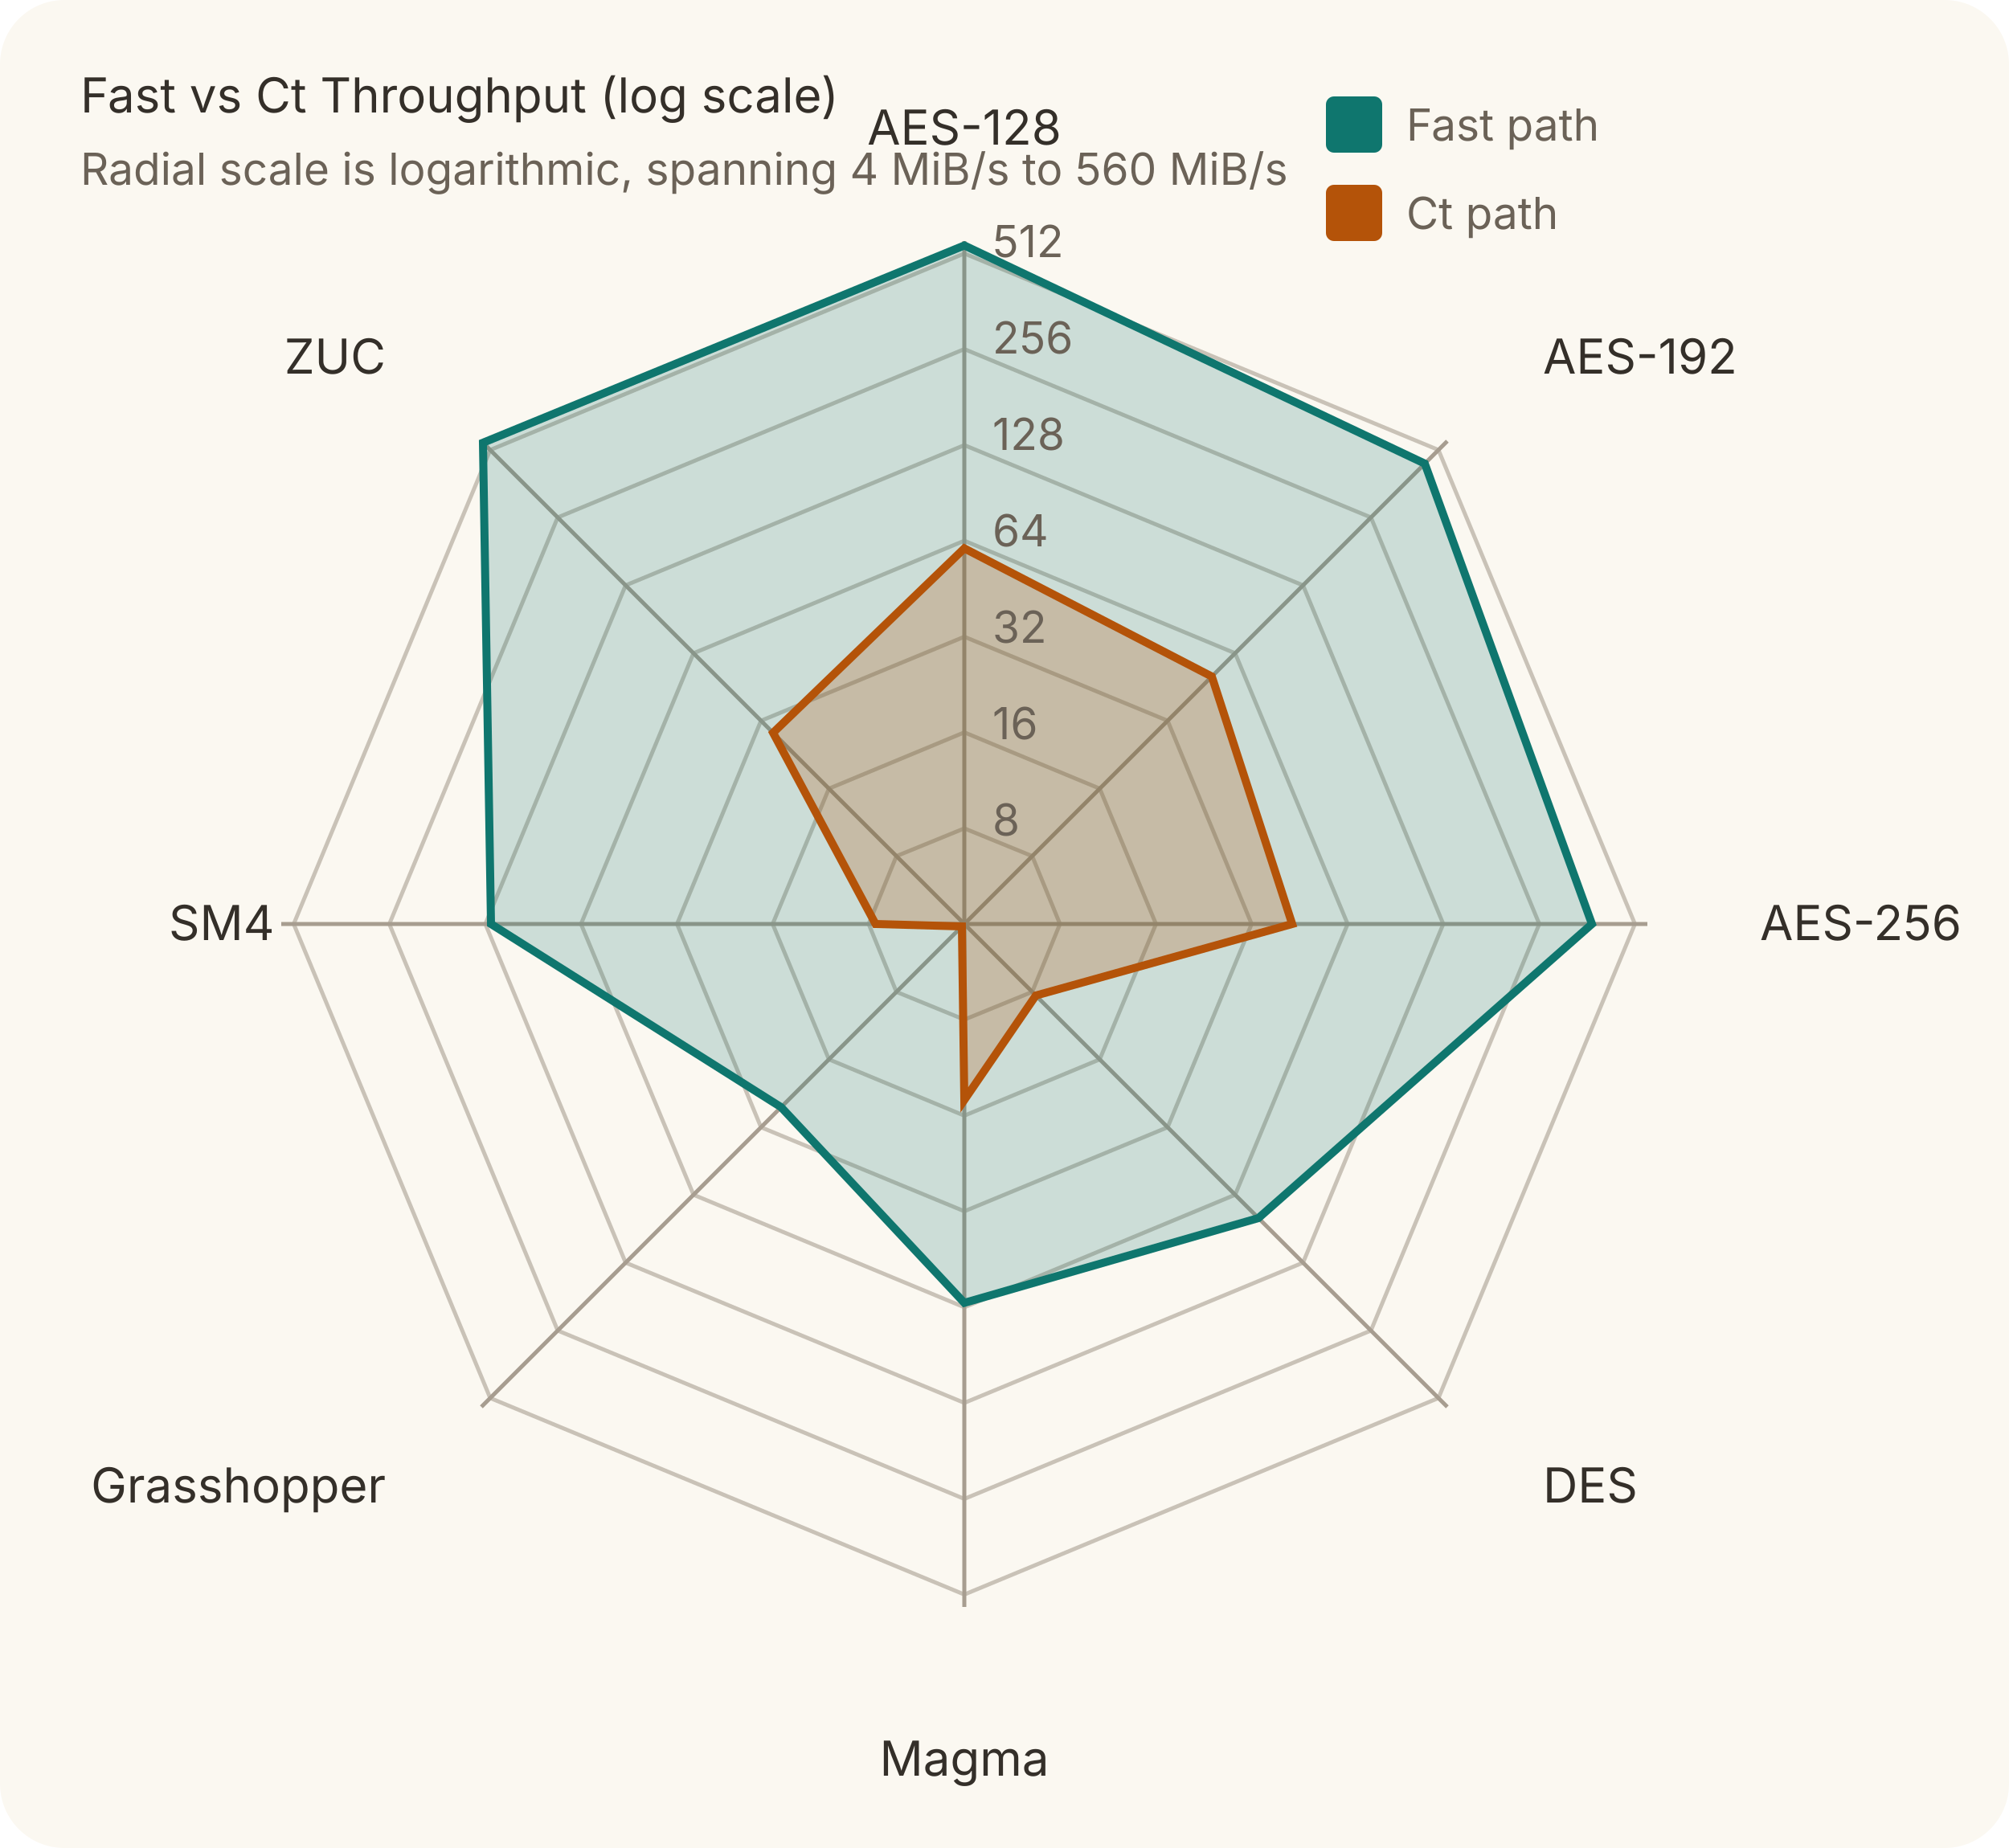
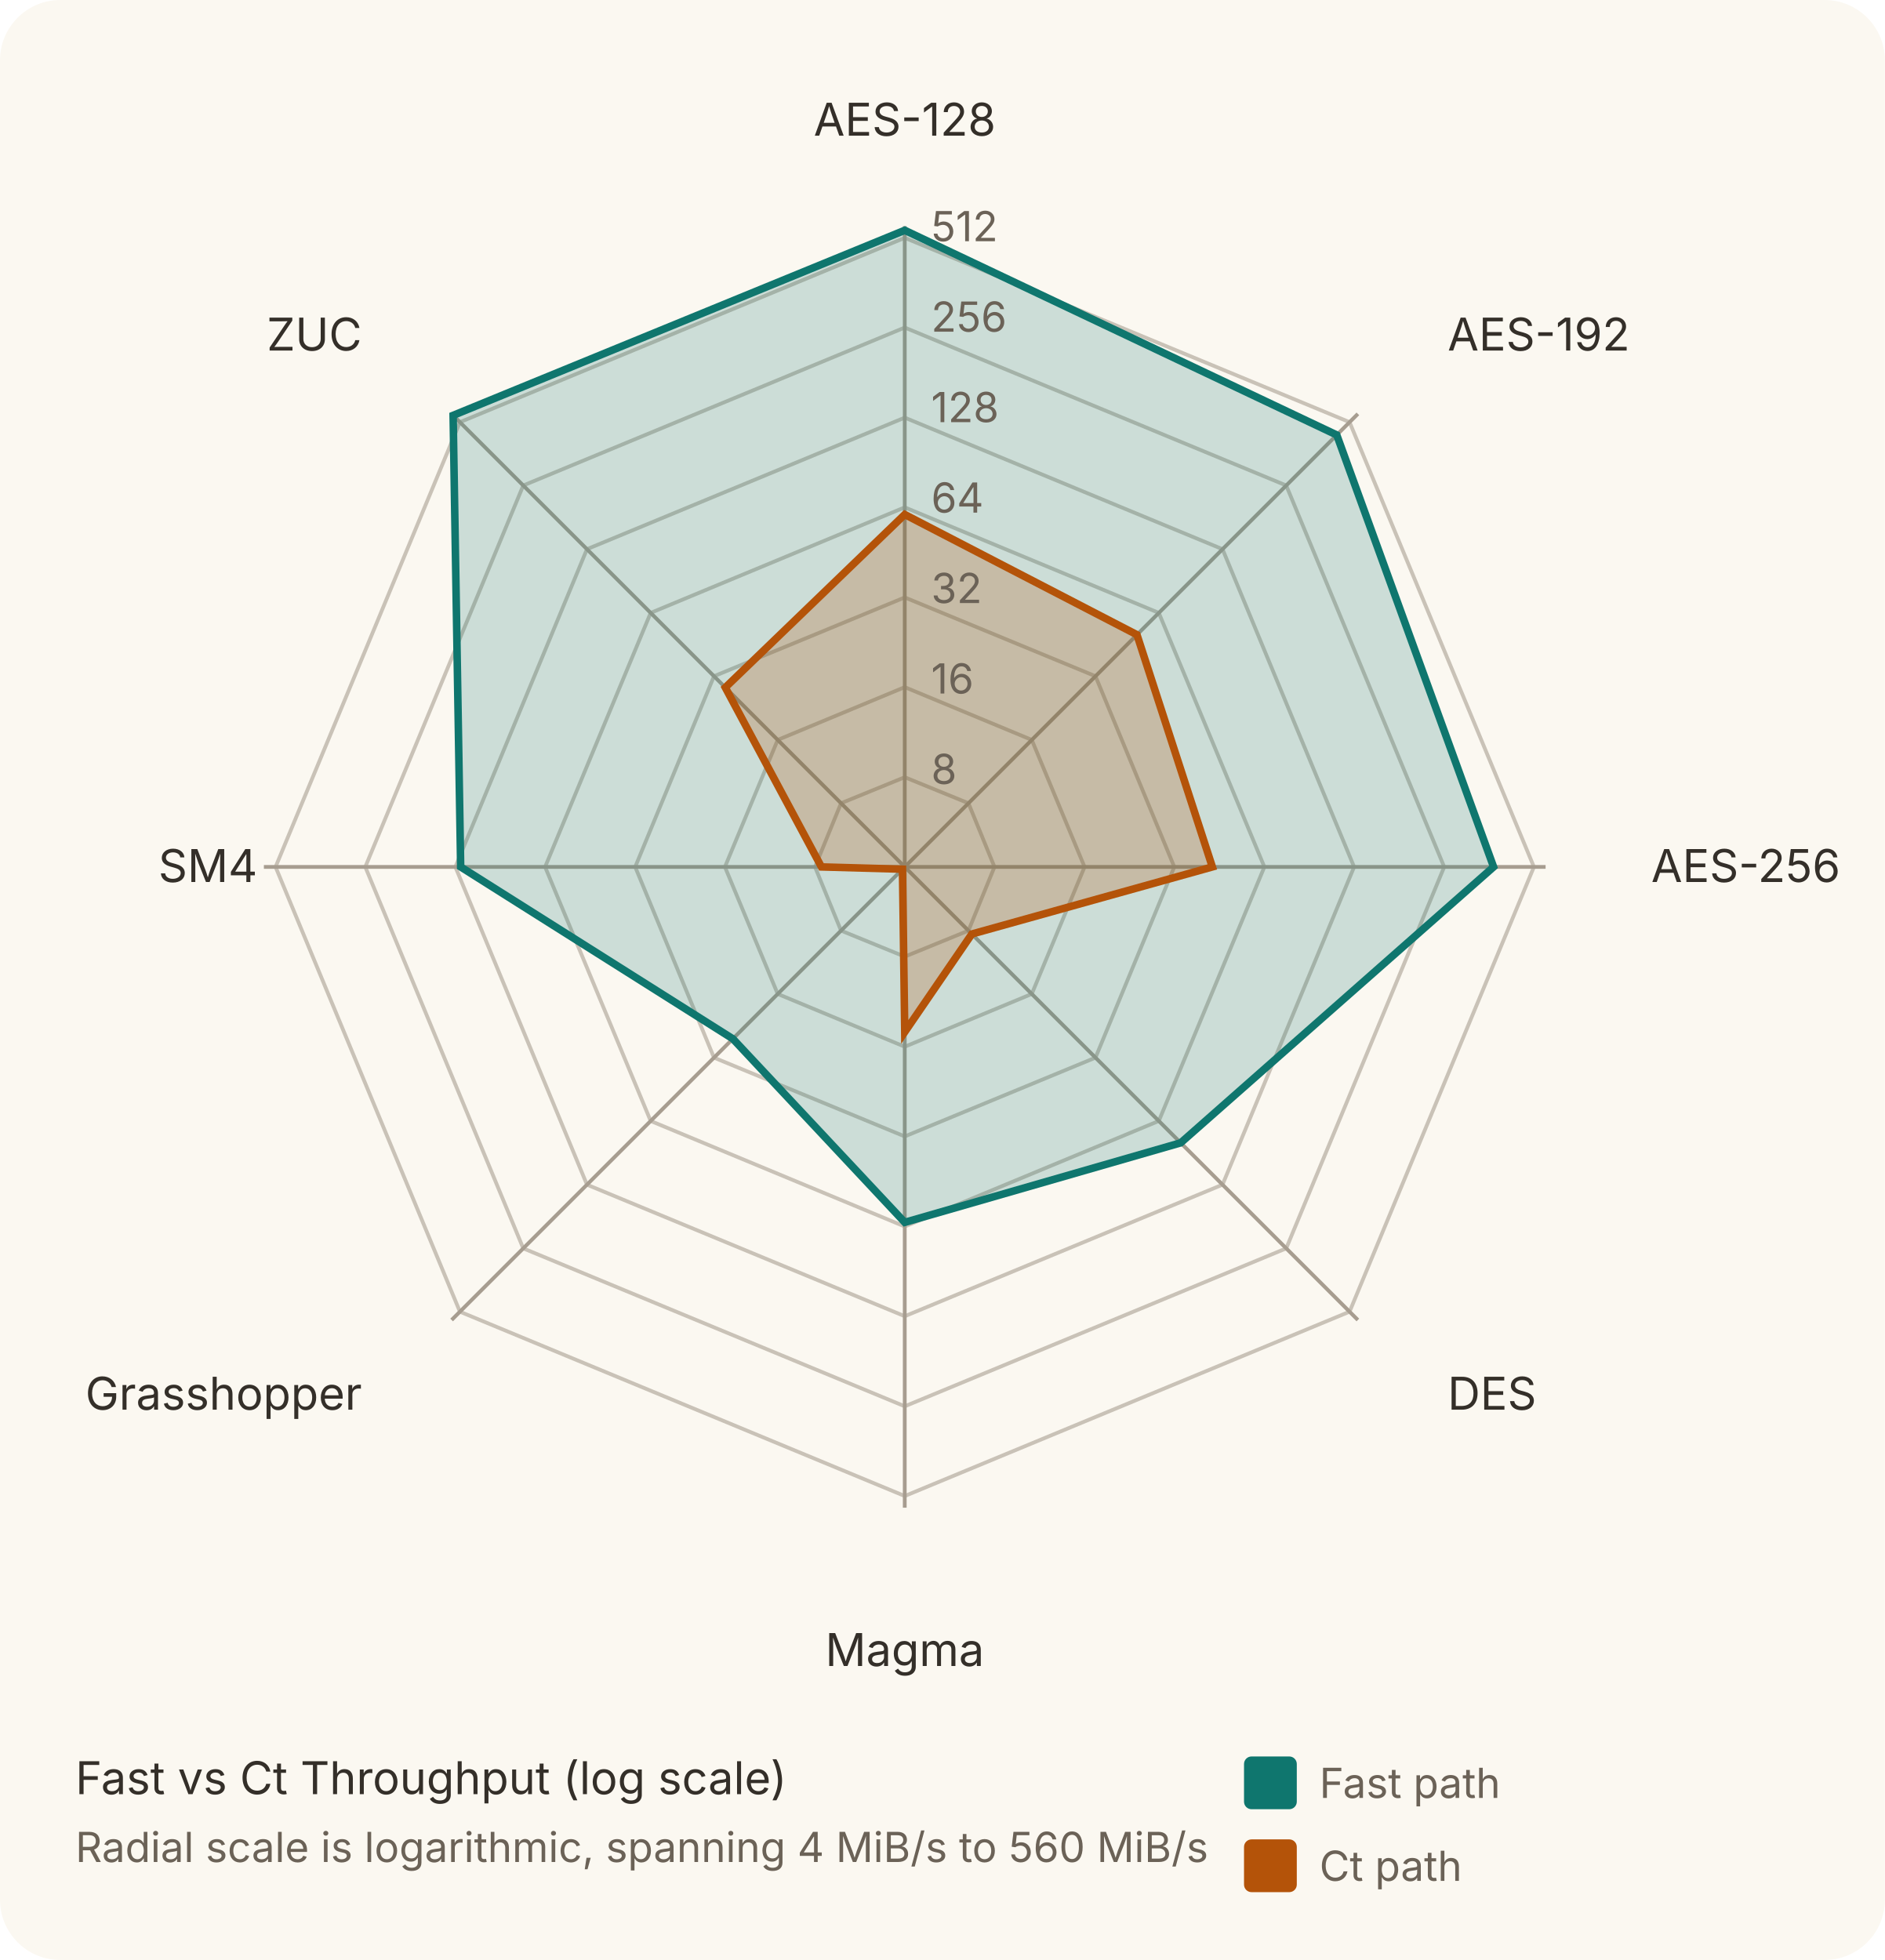
- <svg xmlns="http://www.w3.org/2000/svg" viewBox="0 0 500 460" role="img" aria-labelledby="title desc">
+ <svg xmlns="http://www.w3.org/2000/svg" viewBox="0 0 500 520" role="img" aria-labelledby="title desc">
  <style>
    .bg { fill: #fbf8f1; }
    .grid { fill: none; stroke: #c9c2b7; stroke-width: 1; }
    .axis { stroke: #a79d90; stroke-width: 1; }
    .label { fill: #342f29; font: 12px ui-sans-serif, -apple-system, BlinkMacSystemFont, "Segoe UI", sans-serif; }
    .small { fill: #6b6257; font: 11px ui-sans-serif, -apple-system, BlinkMacSystemFont, "Segoe UI", sans-serif; }
    .fast-fill { fill: #0f766e; fill-opacity: 0.20; stroke: #0f766e; stroke-width: 2; }
    .ct-fill { fill: #b45309; fill-opacity: 0.24; stroke: #b45309; stroke-width: 2; }
    .legend-fast { fill: #0f766e; }
    .legend-ct { fill: #b45309; }
  </style>
-   <rect class="bg" x="0" y="0" width="500" height="460" rx="16" />
-   <text class="label" x="20" y="28">Fast vs Ct Throughput (log scale)</text>
-   <text class="small" x="20" y="46">Radial scale is logarithmic, spanning 4 MiB/s to 560 MiB/s</text>
+   <rect class="bg" x="0" y="0" width="500" height="520" rx="16" />
  <polygon class="grid" points="240.0,206.2 256.9,213.1 263.8,230.0 256.9,246.9 240.0,253.8 223.1,246.9 216.2,230.0 223.1,213.1" />
  <polygon class="grid" points="240.0,182.3 273.7,196.3 287.7,230.0 273.7,263.7 240.0,277.7 206.3,263.7 192.3,230.0 206.3,196.3" />
  <polygon class="grid" points="240.0,158.5 290.6,179.4 311.5,230.0 290.6,280.6 240.0,301.5 189.4,280.6 168.5,230.0 189.4,179.4" />
  <polygon class="grid" points="240.0,134.6 307.4,162.6 335.4,230.0 307.4,297.4 240.0,325.4 172.6,297.4 144.6,230.0 172.6,162.6" />
  <polygon class="grid" points="240.0,110.8 324.3,145.7 359.2,230.0 324.3,314.3 240.0,349.2 155.7,314.3 120.8,230.0 155.7,145.7" />
  <polygon class="grid" points="240.0,86.9 341.2,128.8 383.1,230.0 341.2,331.2 240.0,373.1 138.8,331.2 96.9,230.0 138.8,128.8" />
  <polygon class="grid" points="240.0,63.1 358.0,112.0 406.9,230.0 358.0,348.0 240.0,396.9 122.0,348.0 73.1,230.0 122.0,112.0" />
  <line class="axis" x1="240" y1="230" x2="240" y2="60" />
  <line class="axis" x1="240" y1="230" x2="360.2" y2="109.8" />
  <line class="axis" x1="240" y1="230" x2="410" y2="230" />
  <line class="axis" x1="240" y1="230" x2="360.2" y2="350.2" />
  <line class="axis" x1="240" y1="230" x2="240" y2="400" />
  <line class="axis" x1="240" y1="230" x2="119.8" y2="350.2" />
  <line class="axis" x1="240" y1="230" x2="70" y2="230" />
  <line class="axis" x1="240" y1="230" x2="119.8" y2="109.8" />
  <polygon class="fast-fill" points="240.0,61.1 354.6,115.4 396.2,230.0 313.2,303.2 240.0,324.3 194.4,275.6 122.2,230.0 120.2,110.2" />
  <polygon class="ct-fill" points="240.0,136.5 301.6,168.4 321.6,230.0 257.8,247.8 240.0,273.8 239.4,230.6 217.9,230.0 192.4,182.4" />
  <text class="small" x="247" y="208">8</text>
  <text class="small" x="247" y="184">16</text>
  <text class="small" x="247" y="160">32</text>
  <text class="small" x="247" y="136">64</text>
  <text class="small" x="247" y="112">128</text>
  <text class="small" x="247" y="88">256</text>
  <text class="small" x="247" y="64">512</text>
  <text class="label" x="240" y="36" text-anchor="middle">AES-128</text>
  <text class="label" x="384" y="93" text-anchor="start">AES-192</text>
  <text class="label" x="438" y="234" text-anchor="start">AES-256</text>
  <text class="label" x="384" y="374" text-anchor="start">DES</text>
  <text class="label" x="240" y="442" text-anchor="middle">Magma</text>
  <text class="label" x="96" y="374" text-anchor="end">Grasshopper</text>
  <text class="label" x="42" y="234" text-anchor="start">SM4</text>
  <text class="label" x="96" y="93" text-anchor="end">ZUC</text>
-   <rect x="330" y="24" width="14" height="14" class="legend-fast" rx="2" />
-   <text class="small" x="350" y="35">Fast path</text>
-   <rect x="330" y="46" width="14" height="14" class="legend-ct" rx="2" />
-   <text class="small" x="350" y="57">Ct path</text>
+   <text class="label" x="20" y="476">Fast vs Ct Throughput (log scale)</text>
+   <text class="small" x="20" y="494">Radial scale is logarithmic, spanning 4 MiB/s to 560 MiB/s</text>
+   <rect x="330" y="466" width="14" height="14" class="legend-fast" rx="2" />
+   <text class="small" x="350" y="477">Fast path</text>
+   <rect x="330" y="488" width="14" height="14" class="legend-ct" rx="2" />
+   <text class="small" x="350" y="499">Ct path</text>
</svg>
